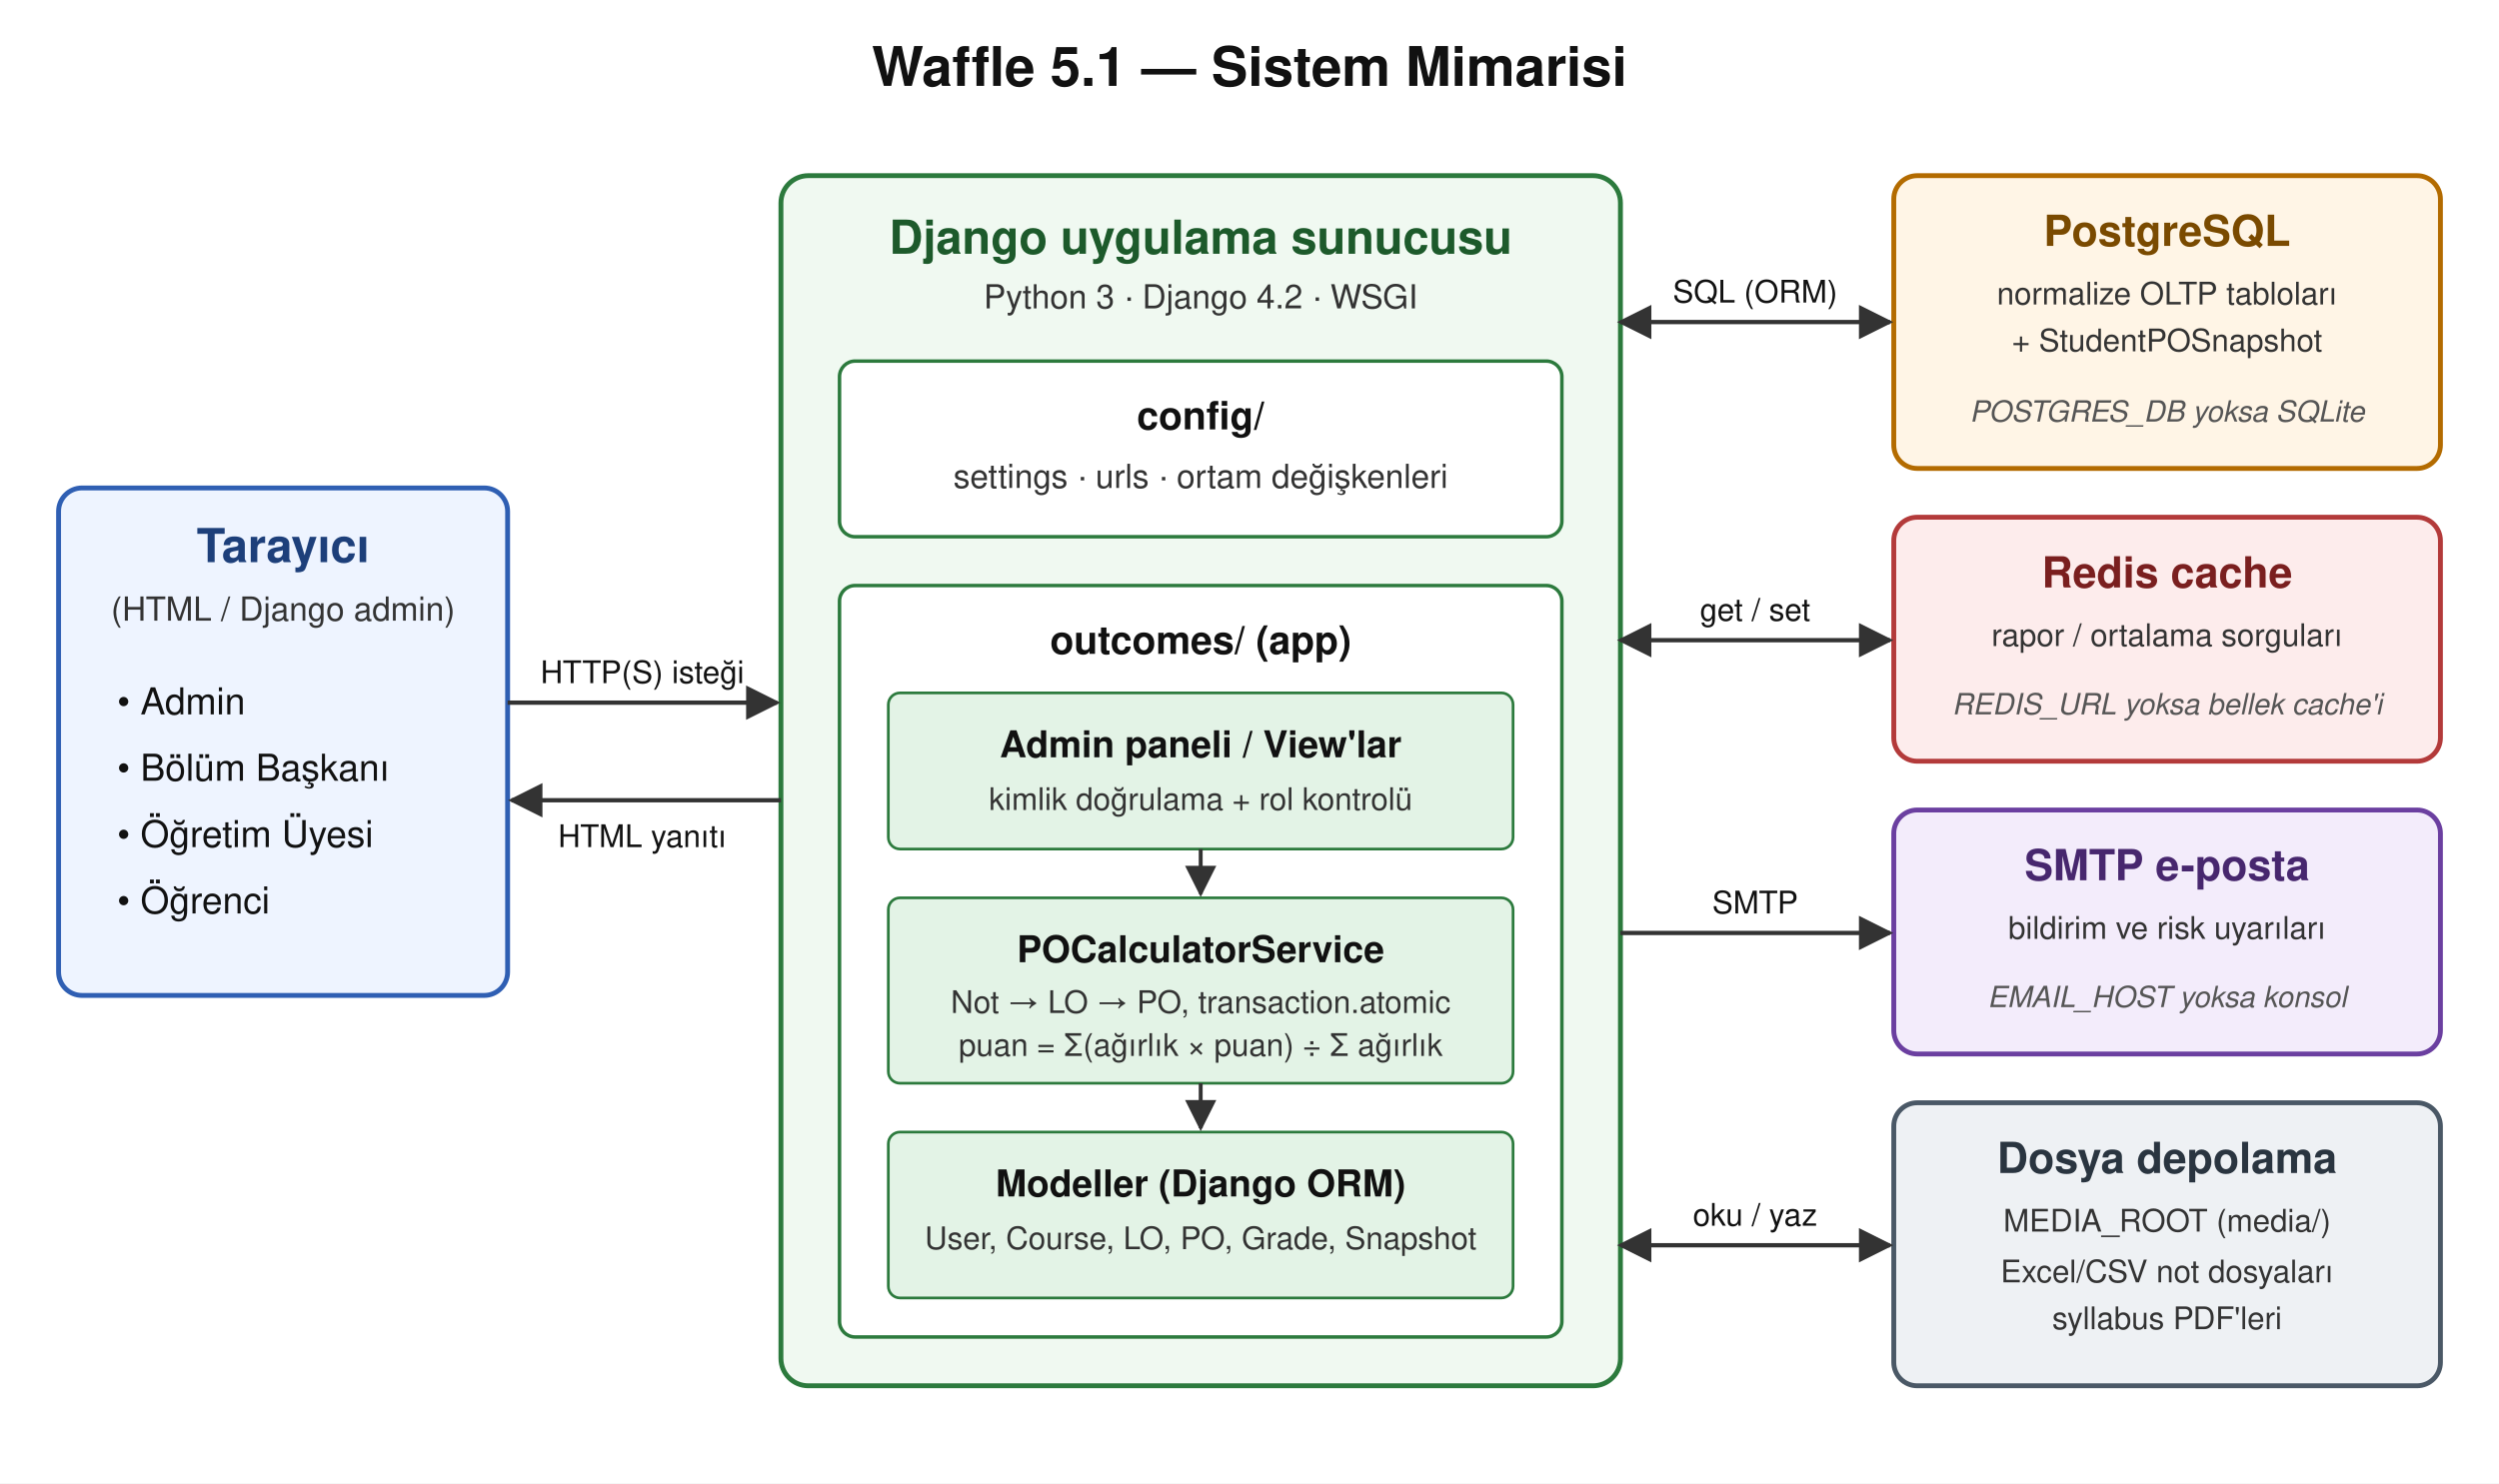
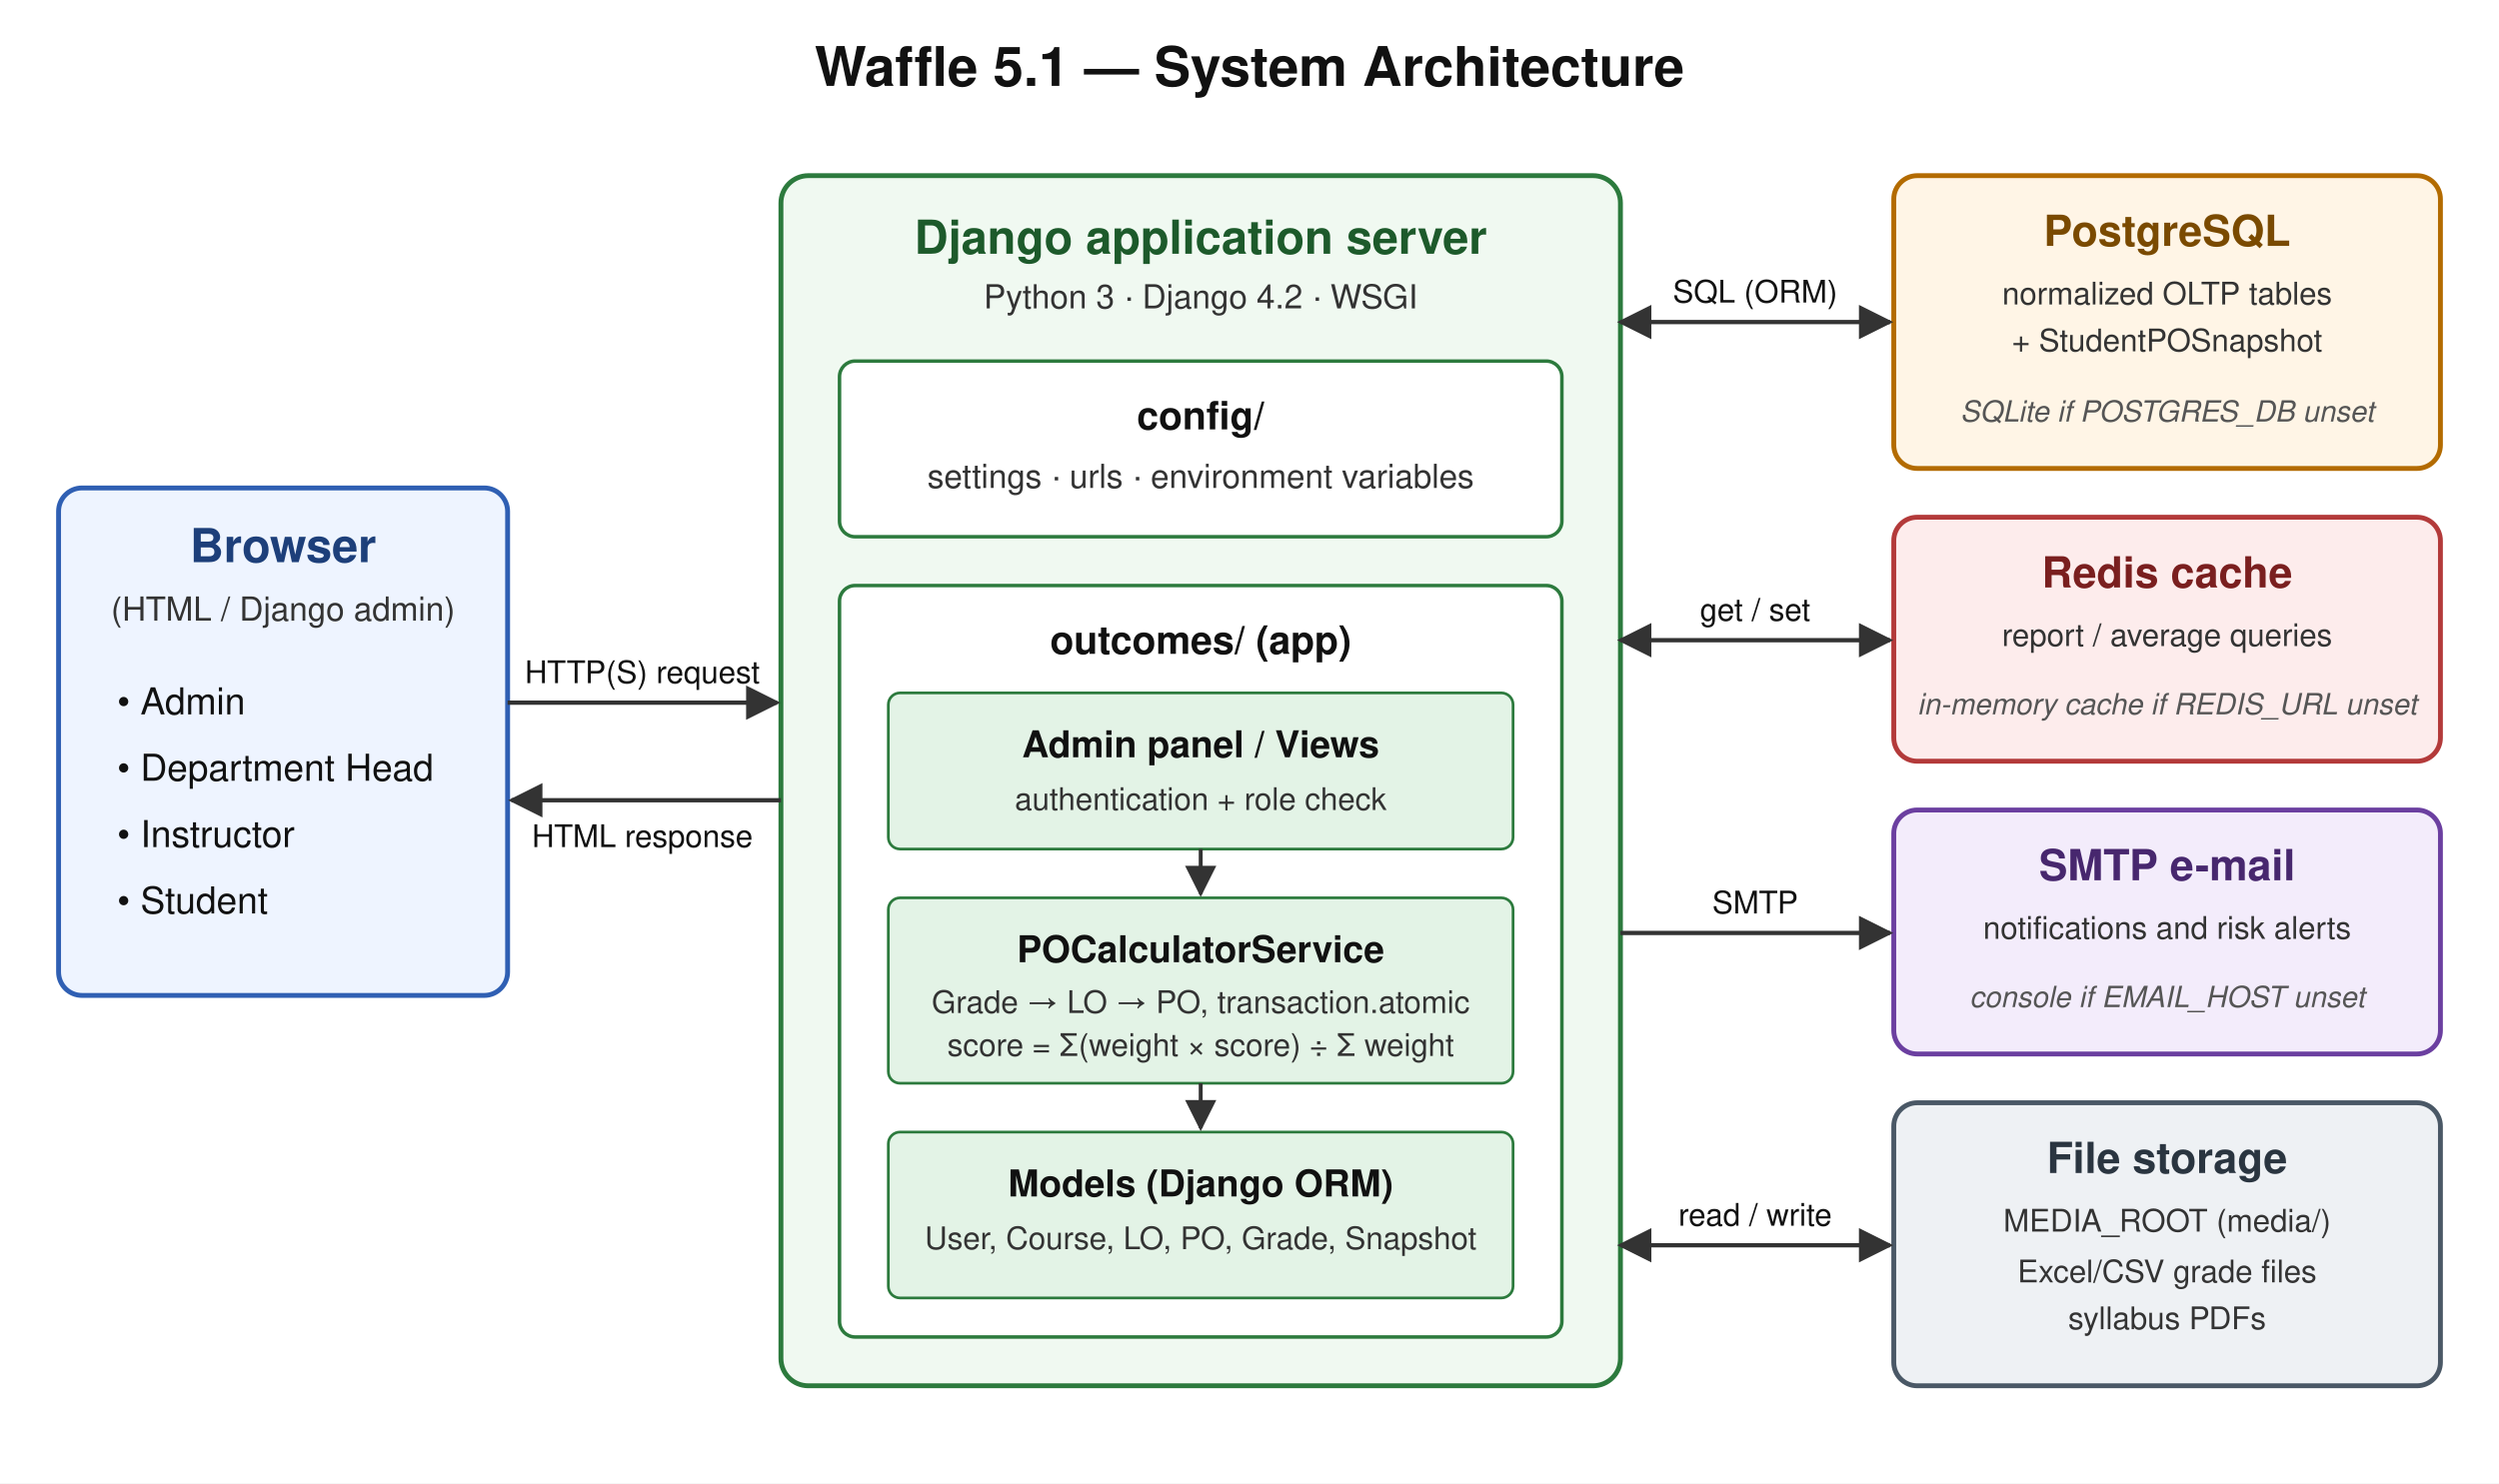
<svg xmlns="http://www.w3.org/2000/svg" viewBox="0 0 1280 760" font-family="Helvetica, Arial, sans-serif">
  <defs>
    <marker id="arr" viewBox="0 0 10 10" refX="9" refY="5" markerWidth="8" markerHeight="8" orient="auto-start-reverse">
      <path d="M0 0L10 5L0 10z" fill="#333" />
    </marker>
  </defs>
  <rect width="1280" height="760" fill="#fff" />
-   <text x="640" y="44" text-anchor="middle" font-size="28" font-weight="bold" fill="#111">Waffle 5.1 — Sistem Mimarisi</text>
+   <text x="640" y="44" text-anchor="middle" font-size="28" font-weight="bold" fill="#111">Waffle 5.1 — System Architecture</text>
  <rect x="30" y="250" width="230" height="260" rx="12" fill="#eef4ff" stroke="#2f5fb3" stroke-width="2.5" />
-   <text x="145" y="288" text-anchor="middle" font-size="24" font-weight="bold" fill="#1d3f7a">Tarayıcı</text>
+   <text x="145" y="288" text-anchor="middle" font-size="24" font-weight="bold" fill="#1d3f7a">Browser</text>
  <text x="145" y="318" text-anchor="middle" font-size="17" fill="#333">(HTML / Django admin)</text>
  <g font-size="19" fill="#111">
    <text x="60" y="366">• Admin</text>
-     <text x="60" y="400">• Bölüm Başkanı</text>
-     <text x="60" y="434">• Öğretim Üyesi</text>
-     <text x="60" y="468">• Öğrenci</text>
+     <text x="60" y="400">• Department Head</text>
+     <text x="60" y="434">• Instructor</text>
+     <text x="60" y="468">• Student</text>
  </g>
  <rect x="400" y="90" width="430" height="620" rx="14" fill="#f0f9f1" stroke="#2c7a3d" stroke-width="2.5" />
-   <text x="615" y="130" text-anchor="middle" font-size="24" font-weight="bold" fill="#1d5a2b">Django uygulama sunucusu</text>
+   <text x="615" y="130" text-anchor="middle" font-size="24" font-weight="bold" fill="#1d5a2b">Django application server</text>
  <text x="615" y="158" text-anchor="middle" font-size="17" fill="#333">Python 3 · Django 4.2 · WSGI</text>
  <rect x="430" y="185" width="370" height="90" rx="8" fill="#fff" stroke="#2c7a3d" stroke-width="1.8" />
  <text x="615" y="220" text-anchor="middle" font-size="20" font-weight="bold" fill="#111">config/</text>
-   <text x="615" y="250" text-anchor="middle" font-size="17" fill="#333">settings · urls · ortam değişkenleri</text>
+   <text x="615" y="250" text-anchor="middle" font-size="17" fill="#333">settings · urls · environment variables</text>
  <rect x="430" y="300" width="370" height="385" rx="8" fill="#fff" stroke="#2c7a3d" stroke-width="1.8" />
  <text x="615" y="335" text-anchor="middle" font-size="20" font-weight="bold" fill="#111">outcomes/ (app)</text>
  <rect x="455" y="355" width="320" height="80" rx="6" fill="#e3f3e6" stroke="#2c7a3d" stroke-width="1.4" />
-   <text x="615" y="388" text-anchor="middle" font-size="19" font-weight="bold" fill="#111">Admin paneli / View'lar</text>
-   <text x="615" y="415" text-anchor="middle" font-size="16" fill="#333">kimlik doğrulama + rol kontrolü</text>
+   <text x="615" y="388" text-anchor="middle" font-size="19" font-weight="bold" fill="#111">Admin panel / Views</text>
+   <text x="615" y="415" text-anchor="middle" font-size="16" fill="#333">authentication + role check</text>
  <rect x="455" y="460" width="320" height="95" rx="6" fill="#e3f3e6" stroke="#2c7a3d" stroke-width="1.4" />
  <text x="615" y="493" text-anchor="middle" font-size="19" font-weight="bold" fill="#111">POCalculatorService</text>
-   <text x="615" y="519" text-anchor="middle" font-size="16" fill="#333">Not → LO → PO, transaction.atomic</text>
-   <text x="615" y="541" text-anchor="middle" font-size="16" fill="#333">puan = Σ(ağırlık × puan) ÷ Σ ağırlık</text>
+   <text x="615" y="519" text-anchor="middle" font-size="16" fill="#333">Grade → LO → PO, transaction.atomic</text>
+   <text x="615" y="541" text-anchor="middle" font-size="16" fill="#333">score = Σ(weight × score) ÷ Σ weight</text>
  <rect x="455" y="580" width="320" height="85" rx="6" fill="#e3f3e6" stroke="#2c7a3d" stroke-width="1.4" />
-   <text x="615" y="613" text-anchor="middle" font-size="19" font-weight="bold" fill="#111">Modeller (Django ORM)</text>
+   <text x="615" y="613" text-anchor="middle" font-size="19" font-weight="bold" fill="#111">Models (Django ORM)</text>
  <text x="615" y="640" text-anchor="middle" font-size="16" fill="#333">User, Course, LO, PO, Grade, Snapshot</text>
  <line x1="615" y1="435" x2="615" y2="458" stroke="#333" stroke-width="2" marker-end="url(#arr)" />
  <line x1="615" y1="555" x2="615" y2="578" stroke="#333" stroke-width="2" marker-end="url(#arr)" />
  <rect x="970" y="90" width="280" height="150" rx="12" fill="#fff5e6" stroke="#b36b00" stroke-width="2.5" />
  <text x="1110" y="126" text-anchor="middle" font-size="22" font-weight="bold" fill="#7a4a00">PostgreSQL</text>
-   <text x="1110" y="156" text-anchor="middle" font-size="16" fill="#333">normalize OLTP tabloları</text>
+   <text x="1110" y="156" text-anchor="middle" font-size="16" fill="#333">normalized OLTP tables</text>
  <text x="1110" y="180" text-anchor="middle" font-size="16" fill="#333">+ StudentPOSnapshot</text>
-   <text x="1110" y="216" text-anchor="middle" font-size="15" font-style="italic" fill="#555">POSTGRES_DB yoksa SQLite</text>
+   <text x="1110" y="216" text-anchor="middle" font-size="15" font-style="italic" fill="#555">SQLite if POSTGRES_DB unset</text>
  <rect x="970" y="265" width="280" height="125" rx="12" fill="#fdecec" stroke="#b33a3a" stroke-width="2.5" />
  <text x="1110" y="301" text-anchor="middle" font-size="22" font-weight="bold" fill="#7a1f1f">Redis cache</text>
-   <text x="1110" y="331" text-anchor="middle" font-size="16" fill="#333">rapor / ortalama sorguları</text>
-   <text x="1110" y="366" text-anchor="middle" font-size="15" font-style="italic" fill="#555">REDIS_URL yoksa bellek cache'i</text>
+   <text x="1110" y="331" text-anchor="middle" font-size="16" fill="#333">report / average queries</text>
+   <text x="1110" y="366" text-anchor="middle" font-size="15" font-style="italic" fill="#555">in-memory cache if REDIS_URL unset</text>
  <rect x="970" y="415" width="280" height="125" rx="12" fill="#f3ecfb" stroke="#6b3fa0" stroke-width="2.5" />
-   <text x="1110" y="451" text-anchor="middle" font-size="22" font-weight="bold" fill="#47276e">SMTP e-posta</text>
-   <text x="1110" y="481" text-anchor="middle" font-size="16" fill="#333">bildirim ve risk uyarıları</text>
-   <text x="1110" y="516" text-anchor="middle" font-size="15" font-style="italic" fill="#555">EMAIL_HOST yoksa konsol</text>
+   <text x="1110" y="451" text-anchor="middle" font-size="22" font-weight="bold" fill="#47276e">SMTP e-mail</text>
+   <text x="1110" y="481" text-anchor="middle" font-size="16" fill="#333">notifications and risk alerts</text>
+   <text x="1110" y="516" text-anchor="middle" font-size="15" font-style="italic" fill="#555">console if EMAIL_HOST unset</text>
  <rect x="970" y="565" width="280" height="145" rx="12" fill="#eef1f4" stroke="#4a5866" stroke-width="2.5" />
-   <text x="1110" y="601" text-anchor="middle" font-size="22" font-weight="bold" fill="#2a3540">Dosya depolama</text>
+   <text x="1110" y="601" text-anchor="middle" font-size="22" font-weight="bold" fill="#2a3540">File storage</text>
  <text x="1110" y="631" text-anchor="middle" font-size="16" fill="#333">MEDIA_ROOT (media/)</text>
-   <text x="1110" y="657" text-anchor="middle" font-size="16" fill="#333">Excel/CSV not dosyaları</text>
-   <text x="1110" y="681" text-anchor="middle" font-size="16" fill="#333">syllabus PDF'leri</text>
+   <text x="1110" y="657" text-anchor="middle" font-size="16" fill="#333">Excel/CSV grade files</text>
+   <text x="1110" y="681" text-anchor="middle" font-size="16" fill="#333">syllabus PDFs</text>
  <g stroke="#333" stroke-width="2.2" fill="none">
    <line x1="260" y1="360" x2="398" y2="360" marker-end="url(#arr)" />
    <line x1="400" y1="410" x2="262" y2="410" marker-end="url(#arr)" />
    <line x1="830" y1="165" x2="968" y2="165" marker-end="url(#arr)" marker-start="url(#arr)" />
    <line x1="830" y1="328" x2="968" y2="328" marker-end="url(#arr)" marker-start="url(#arr)" />
    <line x1="830" y1="478" x2="968" y2="478" marker-end="url(#arr)" />
    <line x1="830" y1="638" x2="968" y2="638" marker-end="url(#arr)" marker-start="url(#arr)" />
  </g>
  <g font-size="16" fill="#111" text-anchor="middle">
-     <text x="329" y="350">HTTP(S) isteği</text>
-     <text x="329" y="434">HTML yanıtı</text>
+     <text x="329" y="350">HTTP(S) request</text>
+     <text x="329" y="434">HTML response</text>
    <text x="899" y="155">SQL (ORM)</text>
    <text x="899" y="318">get / set</text>
    <text x="899" y="468">SMTP</text>
-     <text x="899" y="628">oku / yaz</text>
+     <text x="899" y="628">read / write</text>
  </g>
</svg>
